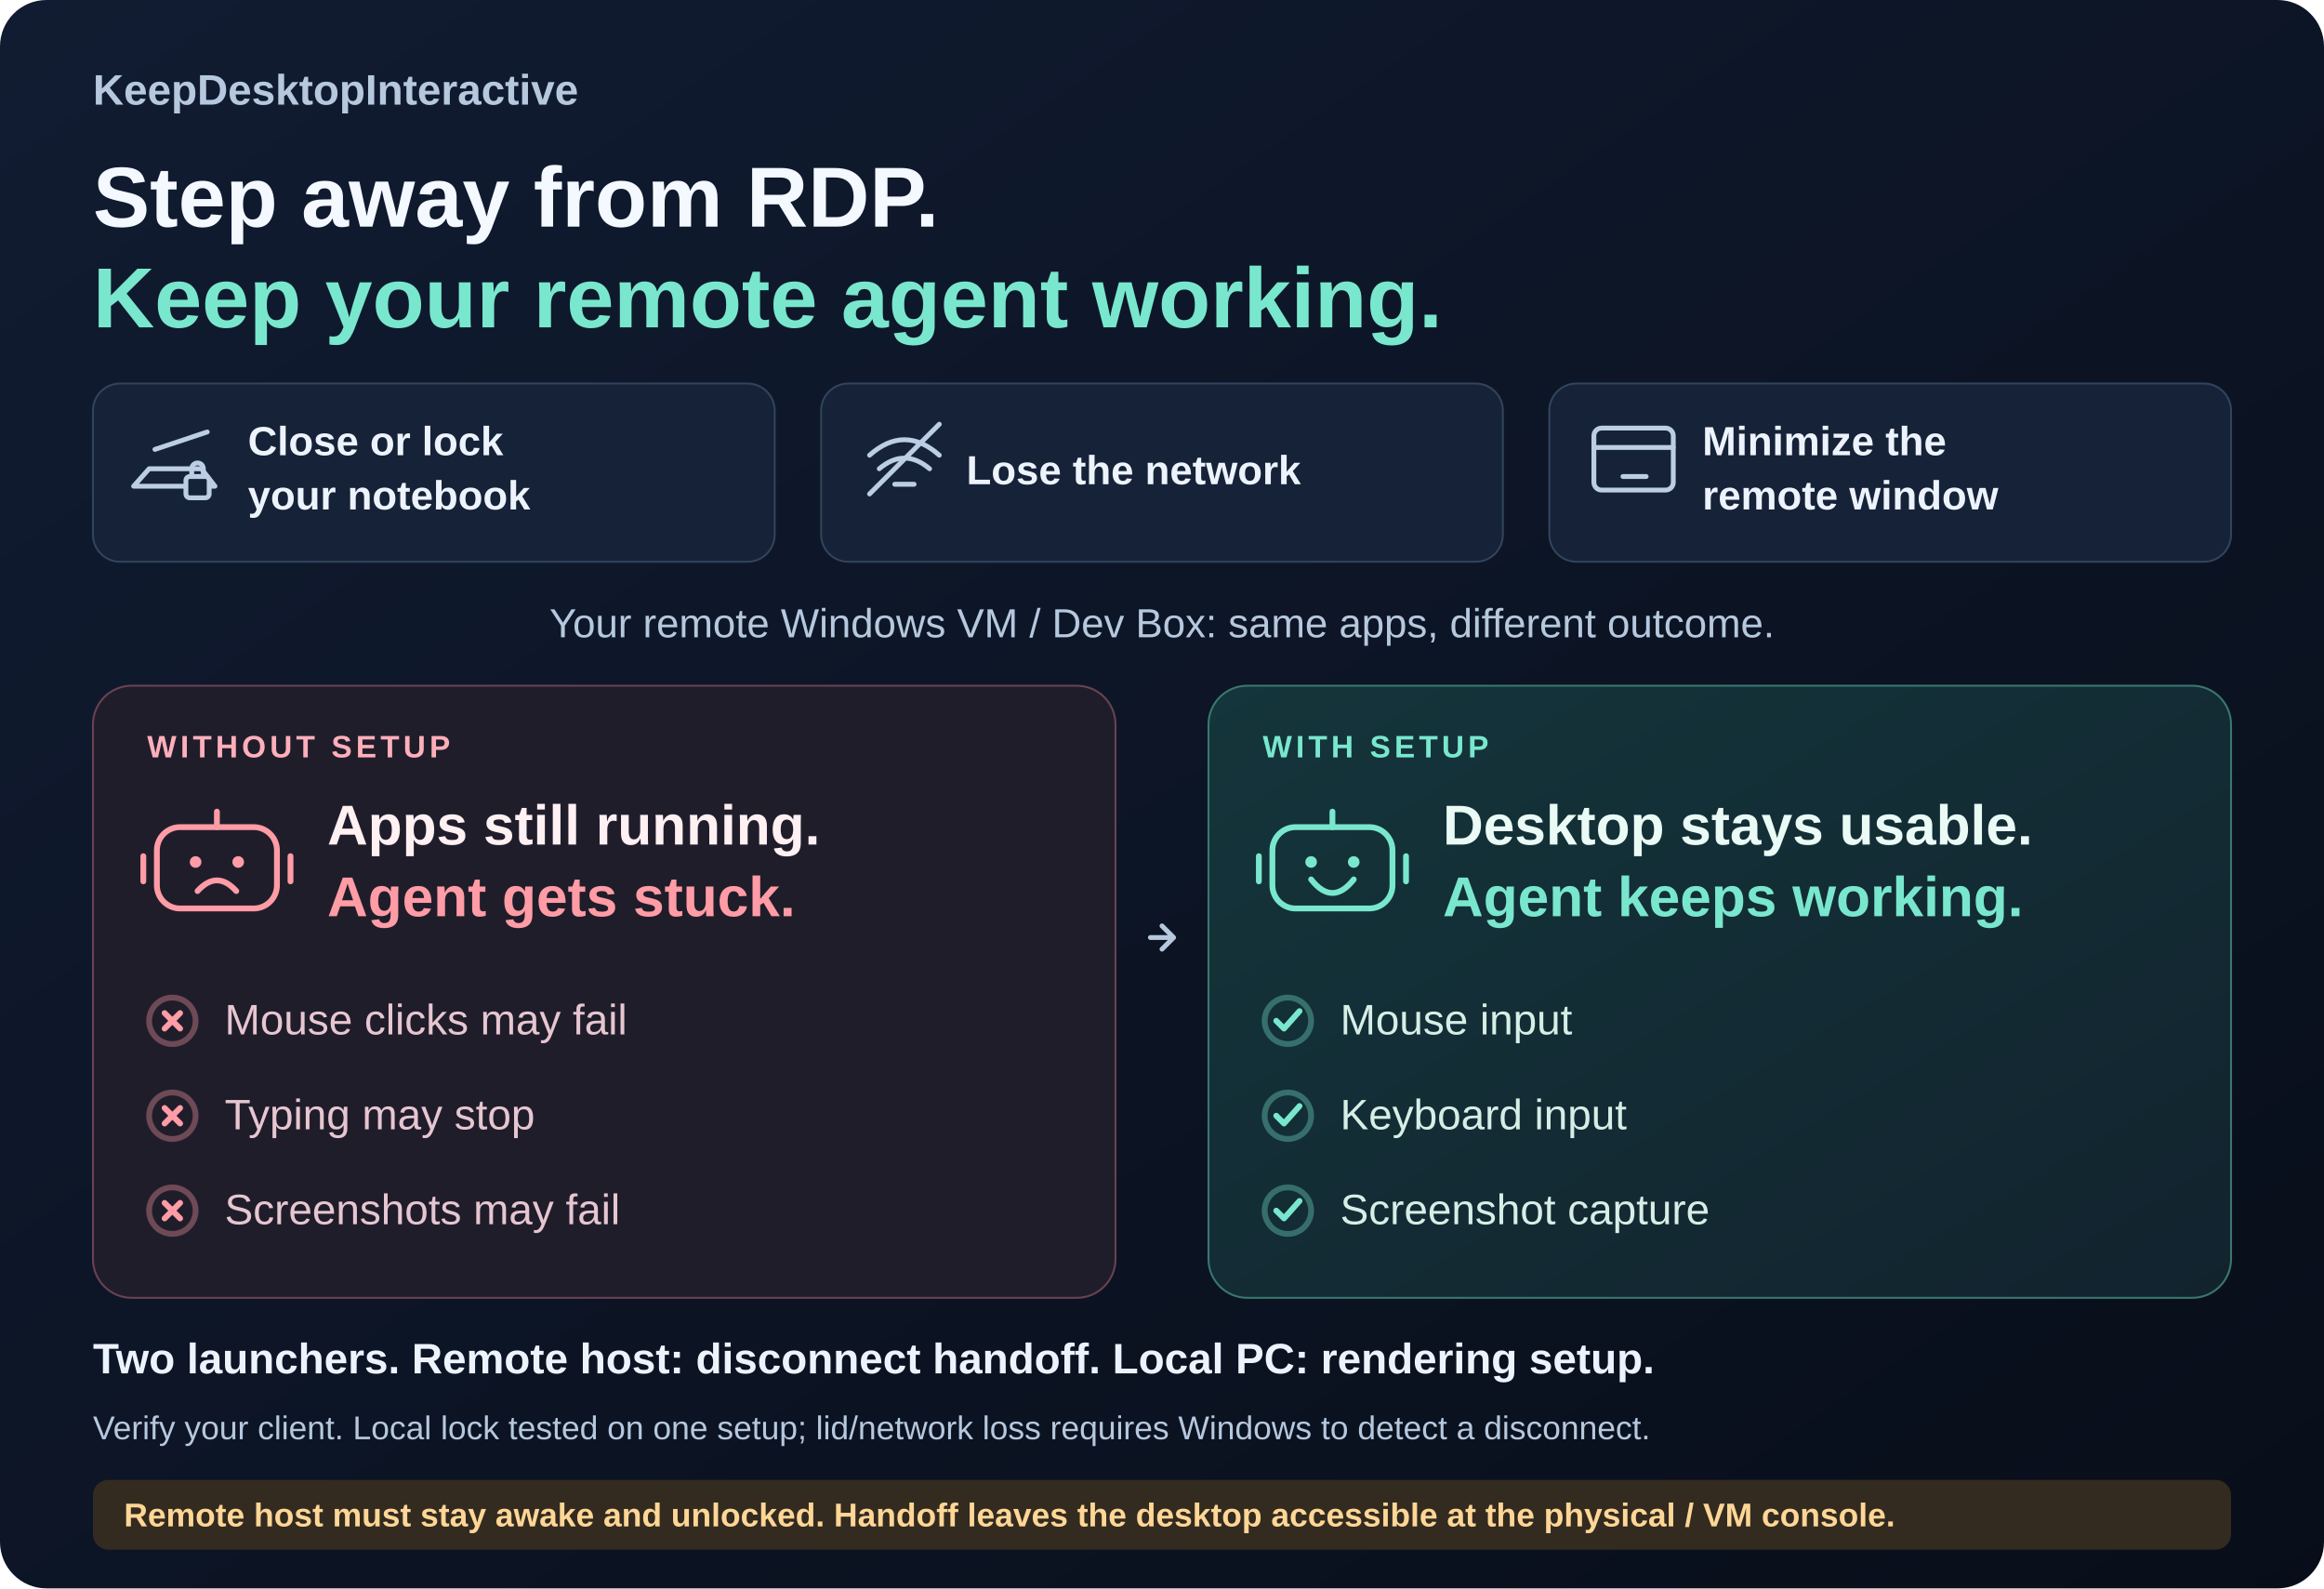
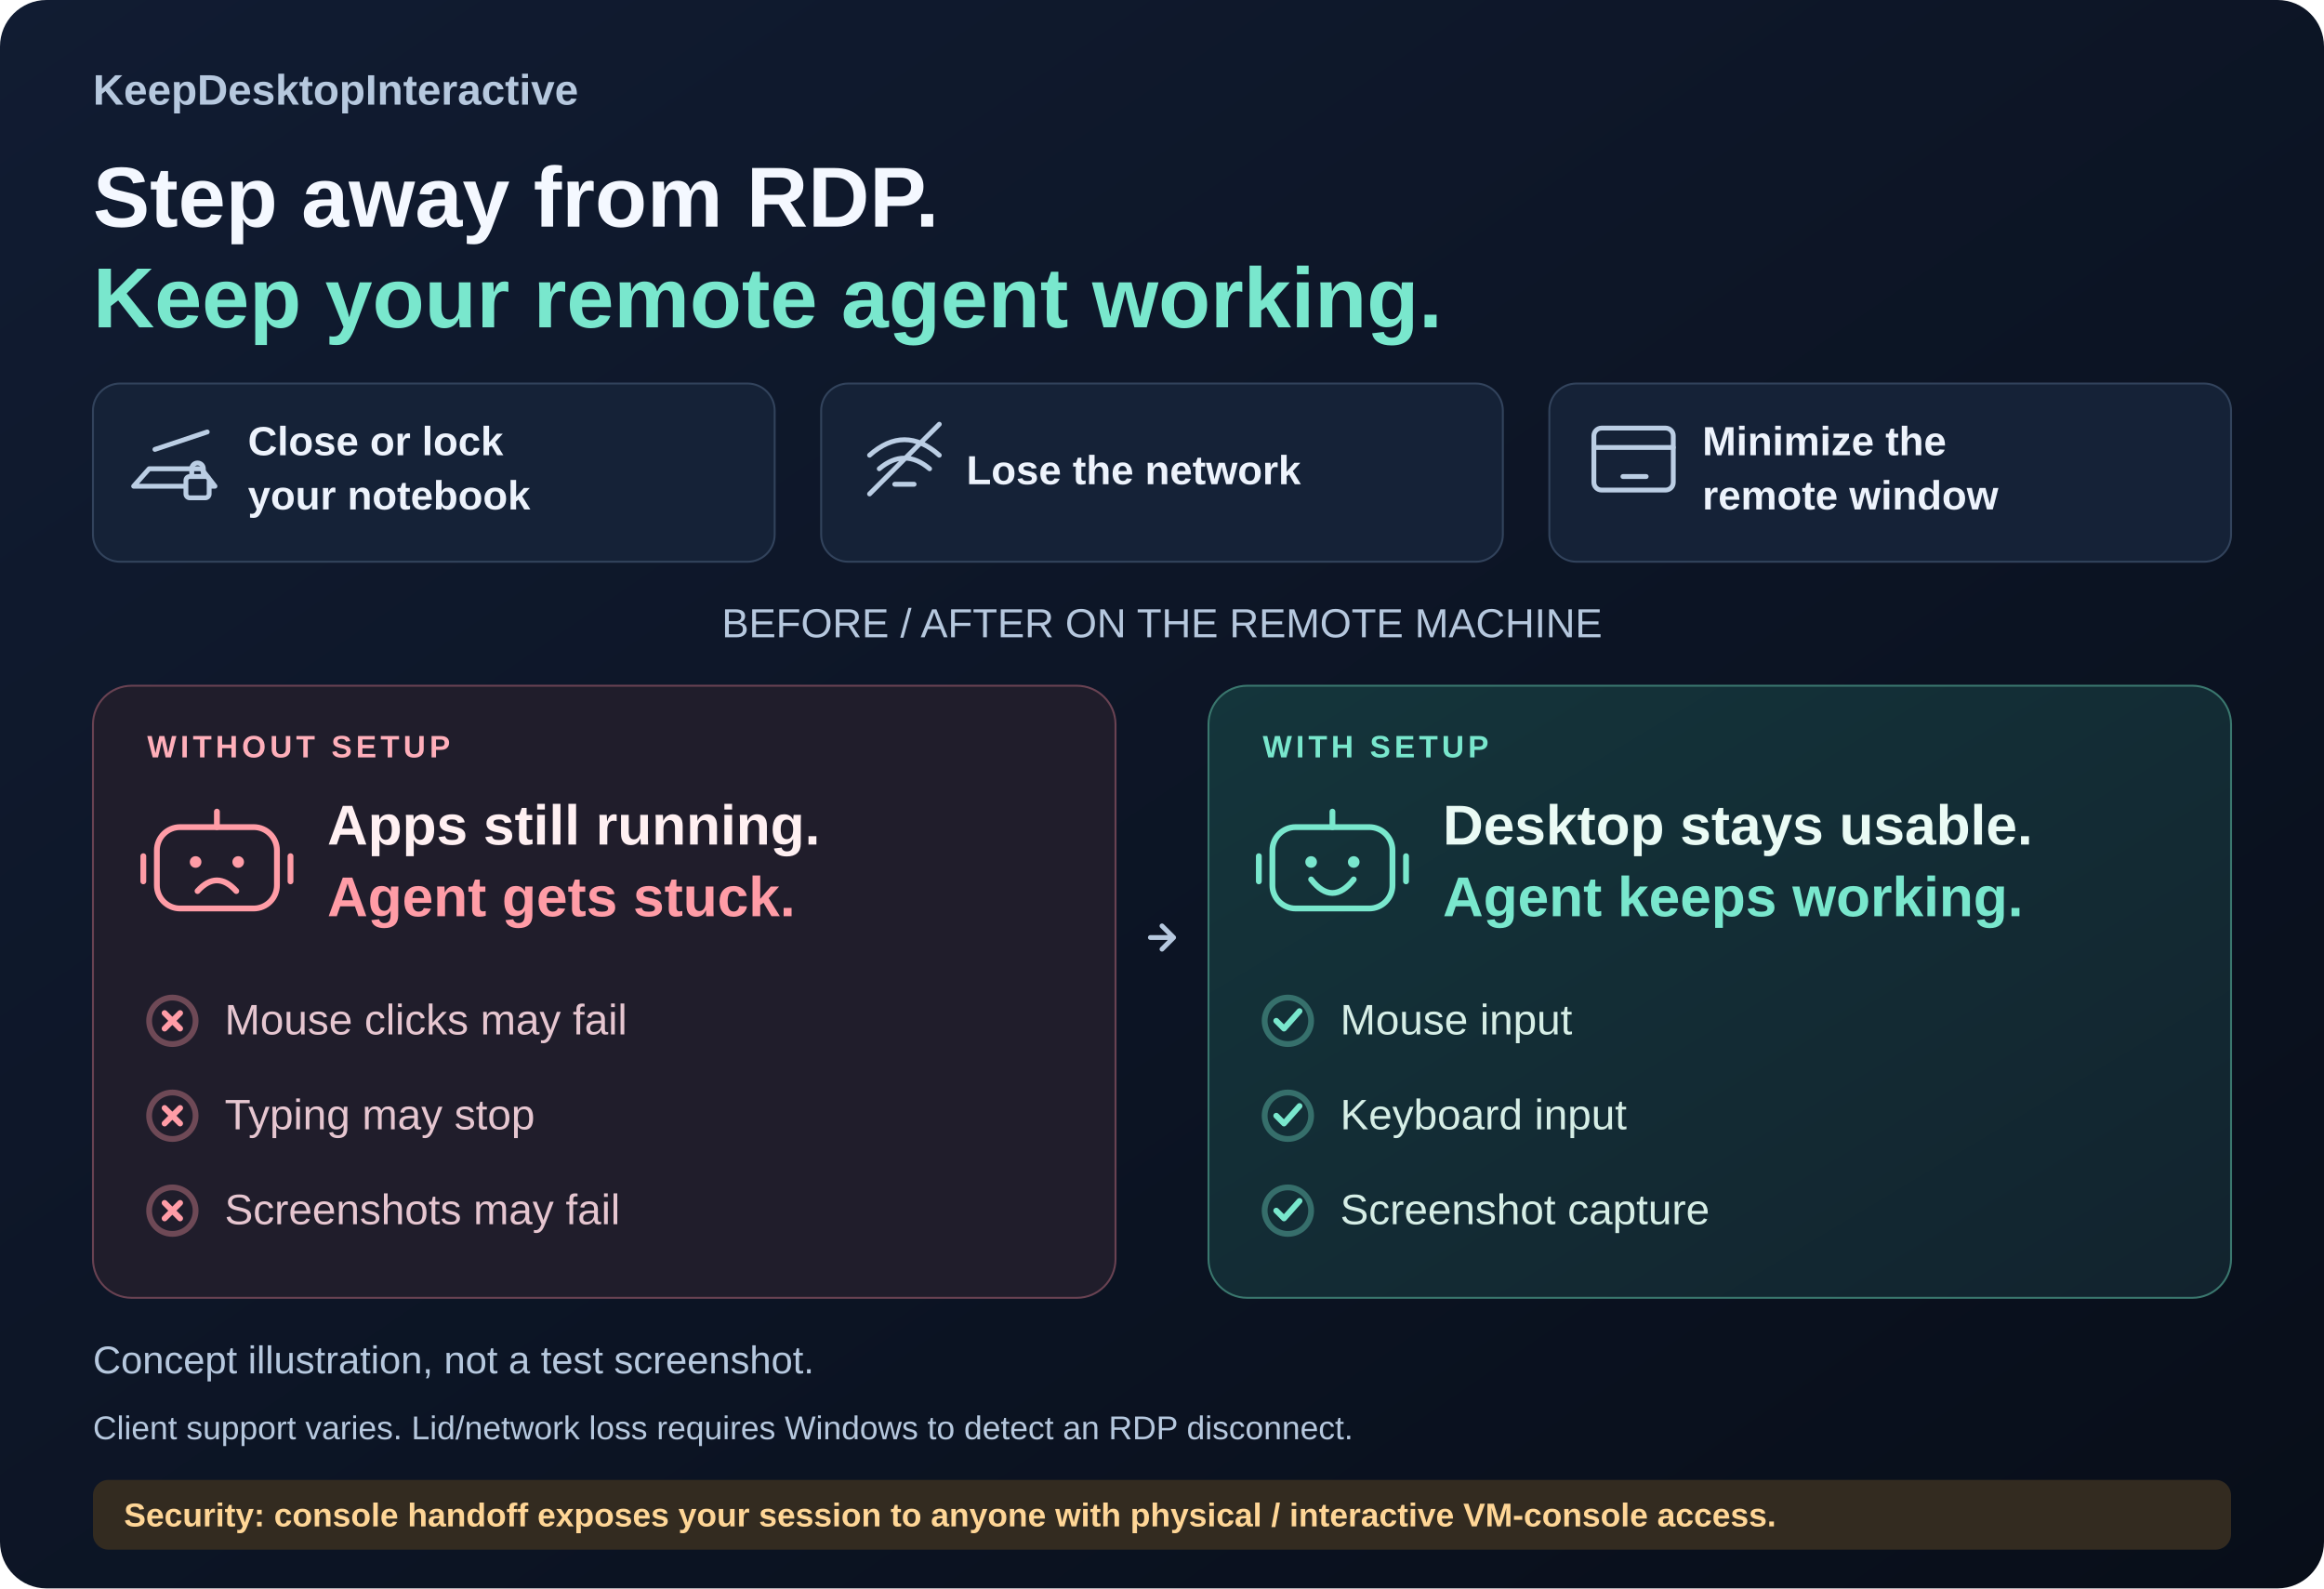
<svg xmlns="http://www.w3.org/2000/svg" width="1200" height="820" viewBox="0 0 1200 820" role="img" aria-labelledby="title description">
  <defs>
    <linearGradient id="background" x2="1" y2="1">
      <stop stop-color="#111c32" />
      <stop offset="1" stop-color="#080e19" />
    </linearGradient>
    <linearGradient id="after" x2="1" y2="1">
      <stop stop-color="#14353b" />
      <stop offset="1" stop-color="#12232e" />
    </linearGradient>
    <g id="agent" fill="none" stroke="currentColor" stroke-width="3" stroke-linecap="round">
      <rect x="0" y="8" width="62" height="42" rx="12" />
      <path d="M31 8V0M-7 23V36M69 23V36" />
      <circle cx="20" cy="26" r="3" fill="currentColor" stroke="none" />
      <circle cx="42" cy="26" r="3" fill="currentColor" stroke="none" />
    </g>
    <g id="agent-stuck" color="#ff9ca6">
      <use href="#agent" />
      <path d="M21 41Q31 30 41 41" fill="none" stroke="currentColor" stroke-width="3" stroke-linecap="round" />
    </g>
    <g id="agent-happy" color="#79e7cd">
      <use href="#agent" />
      <path d="M20 35Q31 49 42 35" fill="none" stroke="currentColor" stroke-width="3" stroke-linecap="round" />
    </g>
    <g id="cross" fill="none" stroke="#ff9ca6" stroke-width="3" stroke-linecap="round">
      <circle r="12" stroke-opacity=".35" />
      <path d="M-4-4L4 4M4-4L-4 4" />
    </g>
    <g id="check" fill="none" stroke="#79e7cd" stroke-width="3" stroke-linecap="round" stroke-linejoin="round">
      <circle r="12" stroke-opacity=".35" />
      <path d="M-6 0L-2 4L6-5" />
    </g>
  </defs>
  <rect width="1200" height="820" rx="24" fill="url(#background)" />
  <g font-family="Segoe UI, Arial, sans-serif">
    <text x="48" y="54" fill="#b6c8de" font-size="22" font-weight="600">KeepDesktopInteractive</text>
    <text x="48" y="117" fill="#f4f8ff" font-size="44" font-weight="700">Step away from RDP.</text>
    <text x="48" y="169" fill="#79e7cd" font-size="44" font-weight="700">Keep your remote agent working.</text>
    <g fill="#152237" stroke="#32435c">
      <rect x="48" y="198" width="352" height="92" rx="14" />
      <rect x="424" y="198" width="352" height="92" rx="14" />
      <rect x="800" y="198" width="352" height="92" rx="14" />
    </g>
    <g fill="none" stroke="#bbcee4" stroke-width="2.5" stroke-linecap="round" stroke-linejoin="round">
      <path d="M69 251H111L104 242H77ZM80 232L107 223" />
      <rect x="96" y="246" width="12" height="11" rx="2" fill="#152237" />
      <path d="M99 245V242a3 3 0 016 0V245" />
      <path d="M449 235Q467 219 485 235M454 242Q467 231 480 242M462 250H472M449 255L485 219" />
      <rect x="823" y="221" width="41" height="32" rx="4" />
      <path d="M823 231H864M838 246H850" />
    </g>
    <g fill="#edf3fc" font-size="21" font-weight="600">
      <text x="128" y="235">Close or lock</text>
      <text x="128" y="263">your notebook</text>
      <text x="499" y="250">Lose the network</text>
      <text x="879" y="235">Minimize the</text>
      <text x="879" y="263">remote window</text>
    </g>
-     <text x="600" y="329" text-anchor="middle" fill="#b6c8de" font-size="21">Your remote Windows VM / Dev Box: same apps, different outcome.</text>
+     <text x="600" y="329" text-anchor="middle" fill="#b6c8de" font-size="21">BEFORE / AFTER ON THE REMOTE MACHINE</text>
    <rect x="48" y="354" width="528" height="316" rx="20" fill="#201d2b" stroke="#694252" />
    <rect x="624" y="354" width="528" height="316" rx="20" fill="url(#after)" stroke="#3a776e" />
    <g font-size="16" font-weight="700" letter-spacing="2">
      <text x="76" y="391" fill="#ffafba">WITHOUT SETUP</text>
      <text x="652" y="391" fill="#79e7cd">WITH SETUP</text>
    </g>
    <use href="#agent-stuck" x="81" y="419" />
    <use href="#agent-happy" x="657" y="419" />
    <g font-size="29" font-weight="700">
      <text x="169" y="436" fill="#fff0f2">Apps still running.</text>
      <text x="169" y="473" fill="#ff9ca6">Agent gets stuck.</text>
      <text x="745" y="436" fill="#eafbf5">Desktop stays usable.</text>
      <text x="745" y="473" fill="#79e7cd">Agent keeps working.</text>
    </g>
    <path d="M594 484H606M600 478L606 484L600 490" fill="none" stroke="#b6c8de" stroke-width="2.5" stroke-linecap="round" stroke-linejoin="round" />
    <g font-size="22">
      <use href="#cross" x="89" y="527" />
      <use href="#cross" x="89" y="576" />
      <use href="#cross" x="89" y="625" />
      <text x="116" y="534" fill="#e6c6d0">Mouse clicks may fail</text>
      <text x="116" y="583" fill="#e6c6d0">Typing may stop</text>
      <text x="116" y="632" fill="#e6c6d0">Screenshots may fail</text>
      <use href="#check" x="665" y="527" />
      <use href="#check" x="665" y="576" />
      <use href="#check" x="665" y="625" />
      <text x="692" y="534" fill="#d6eee6">Mouse input</text>
      <text x="692" y="583" fill="#d6eee6">Keyboard input</text>
      <text x="692" y="632" fill="#d6eee6">Screenshot capture</text>
    </g>
-     <text x="48" y="709" fill="#edf3fc" font-size="22" font-weight="600">Two launchers. Remote host: disconnect handoff. Local PC: rendering setup.</text>
-     <text x="48" y="743" fill="#b6c8de" font-size="17">Verify your client. Local lock tested on one setup; lid/network loss requires Windows to detect a disconnect.</text>
+     <text x="48" y="709" fill="#b6c8de" font-size="20">Concept illustration, not a test screenshot.</text>
+     <text x="48" y="743" fill="#b6c8de" font-size="17">Client support varies. Lid/network loss requires Windows to detect an RDP disconnect.</text>
    <rect x="48" y="764" width="1104" height="36" rx="8" fill="#332b20" />
-     <text x="64" y="788" fill="#ffd696" font-size="17" font-weight="600">Remote host must stay awake and unlocked. Handoff leaves the desktop accessible at the physical / VM console.</text>
+     <text x="64" y="788" fill="#ffd696" font-size="17" font-weight="600">Security: console handoff exposes your session to anyone with physical / interactive VM-console access.</text>
  </g>
</svg>
